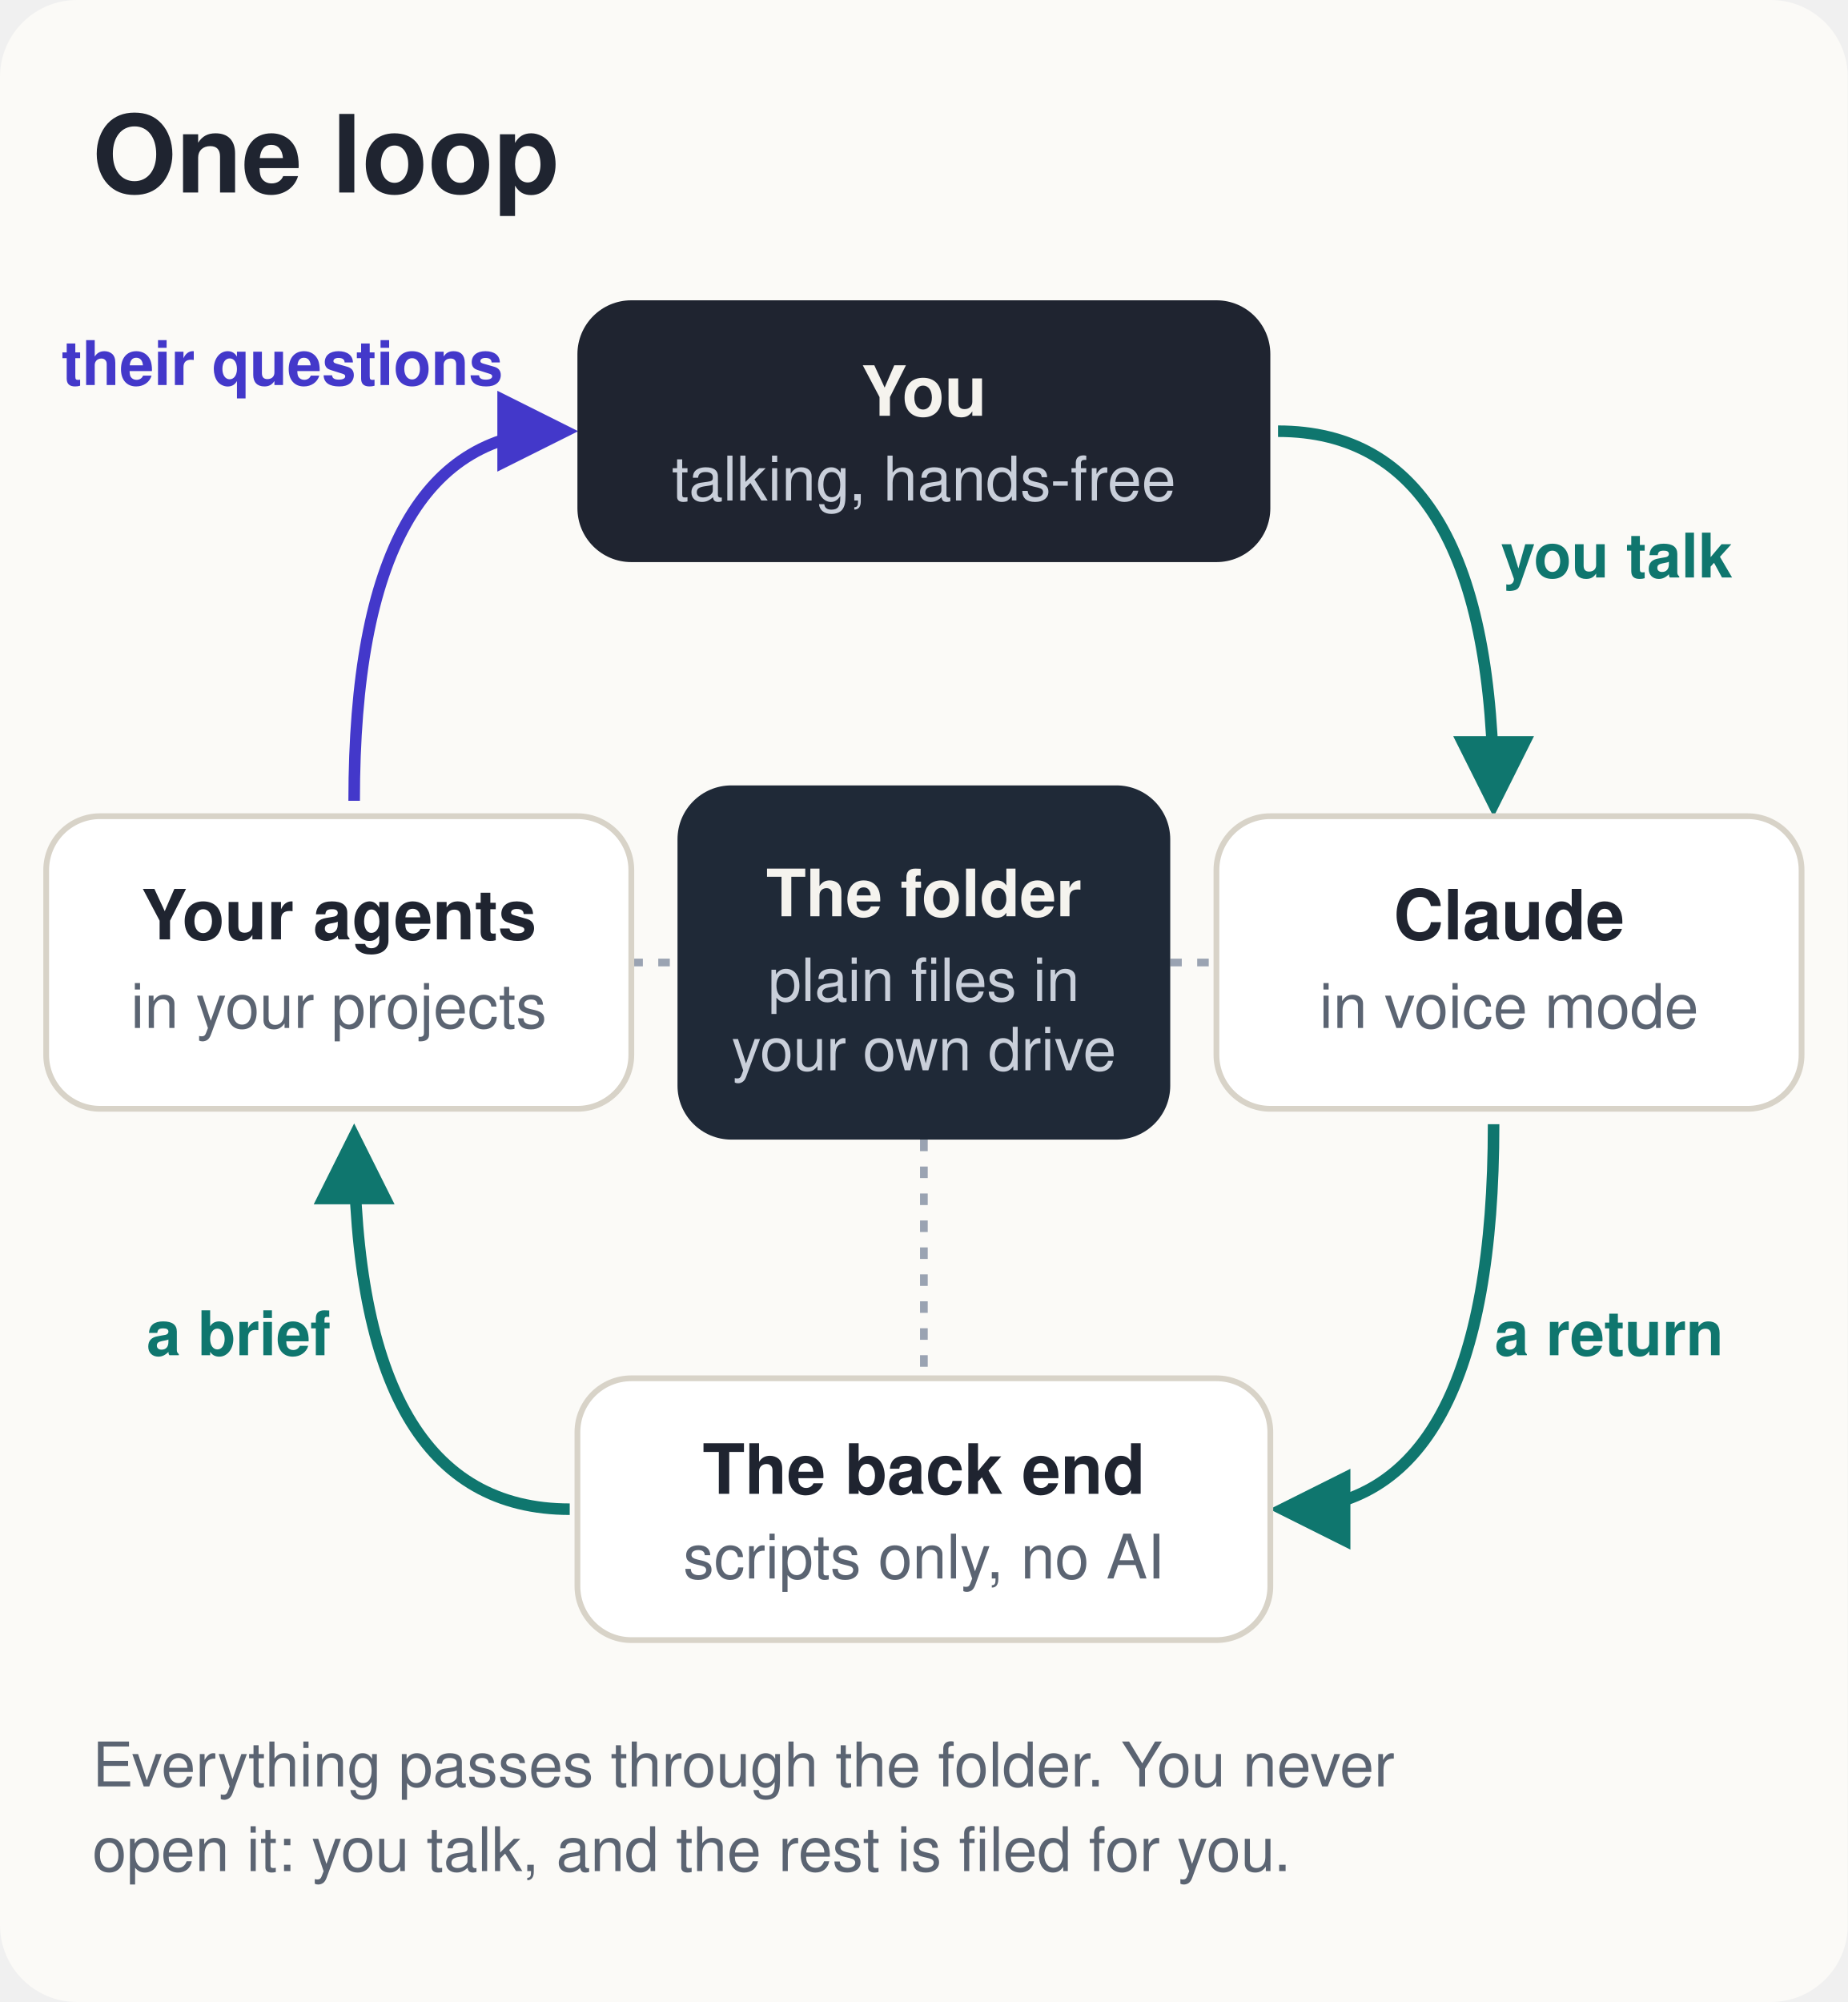
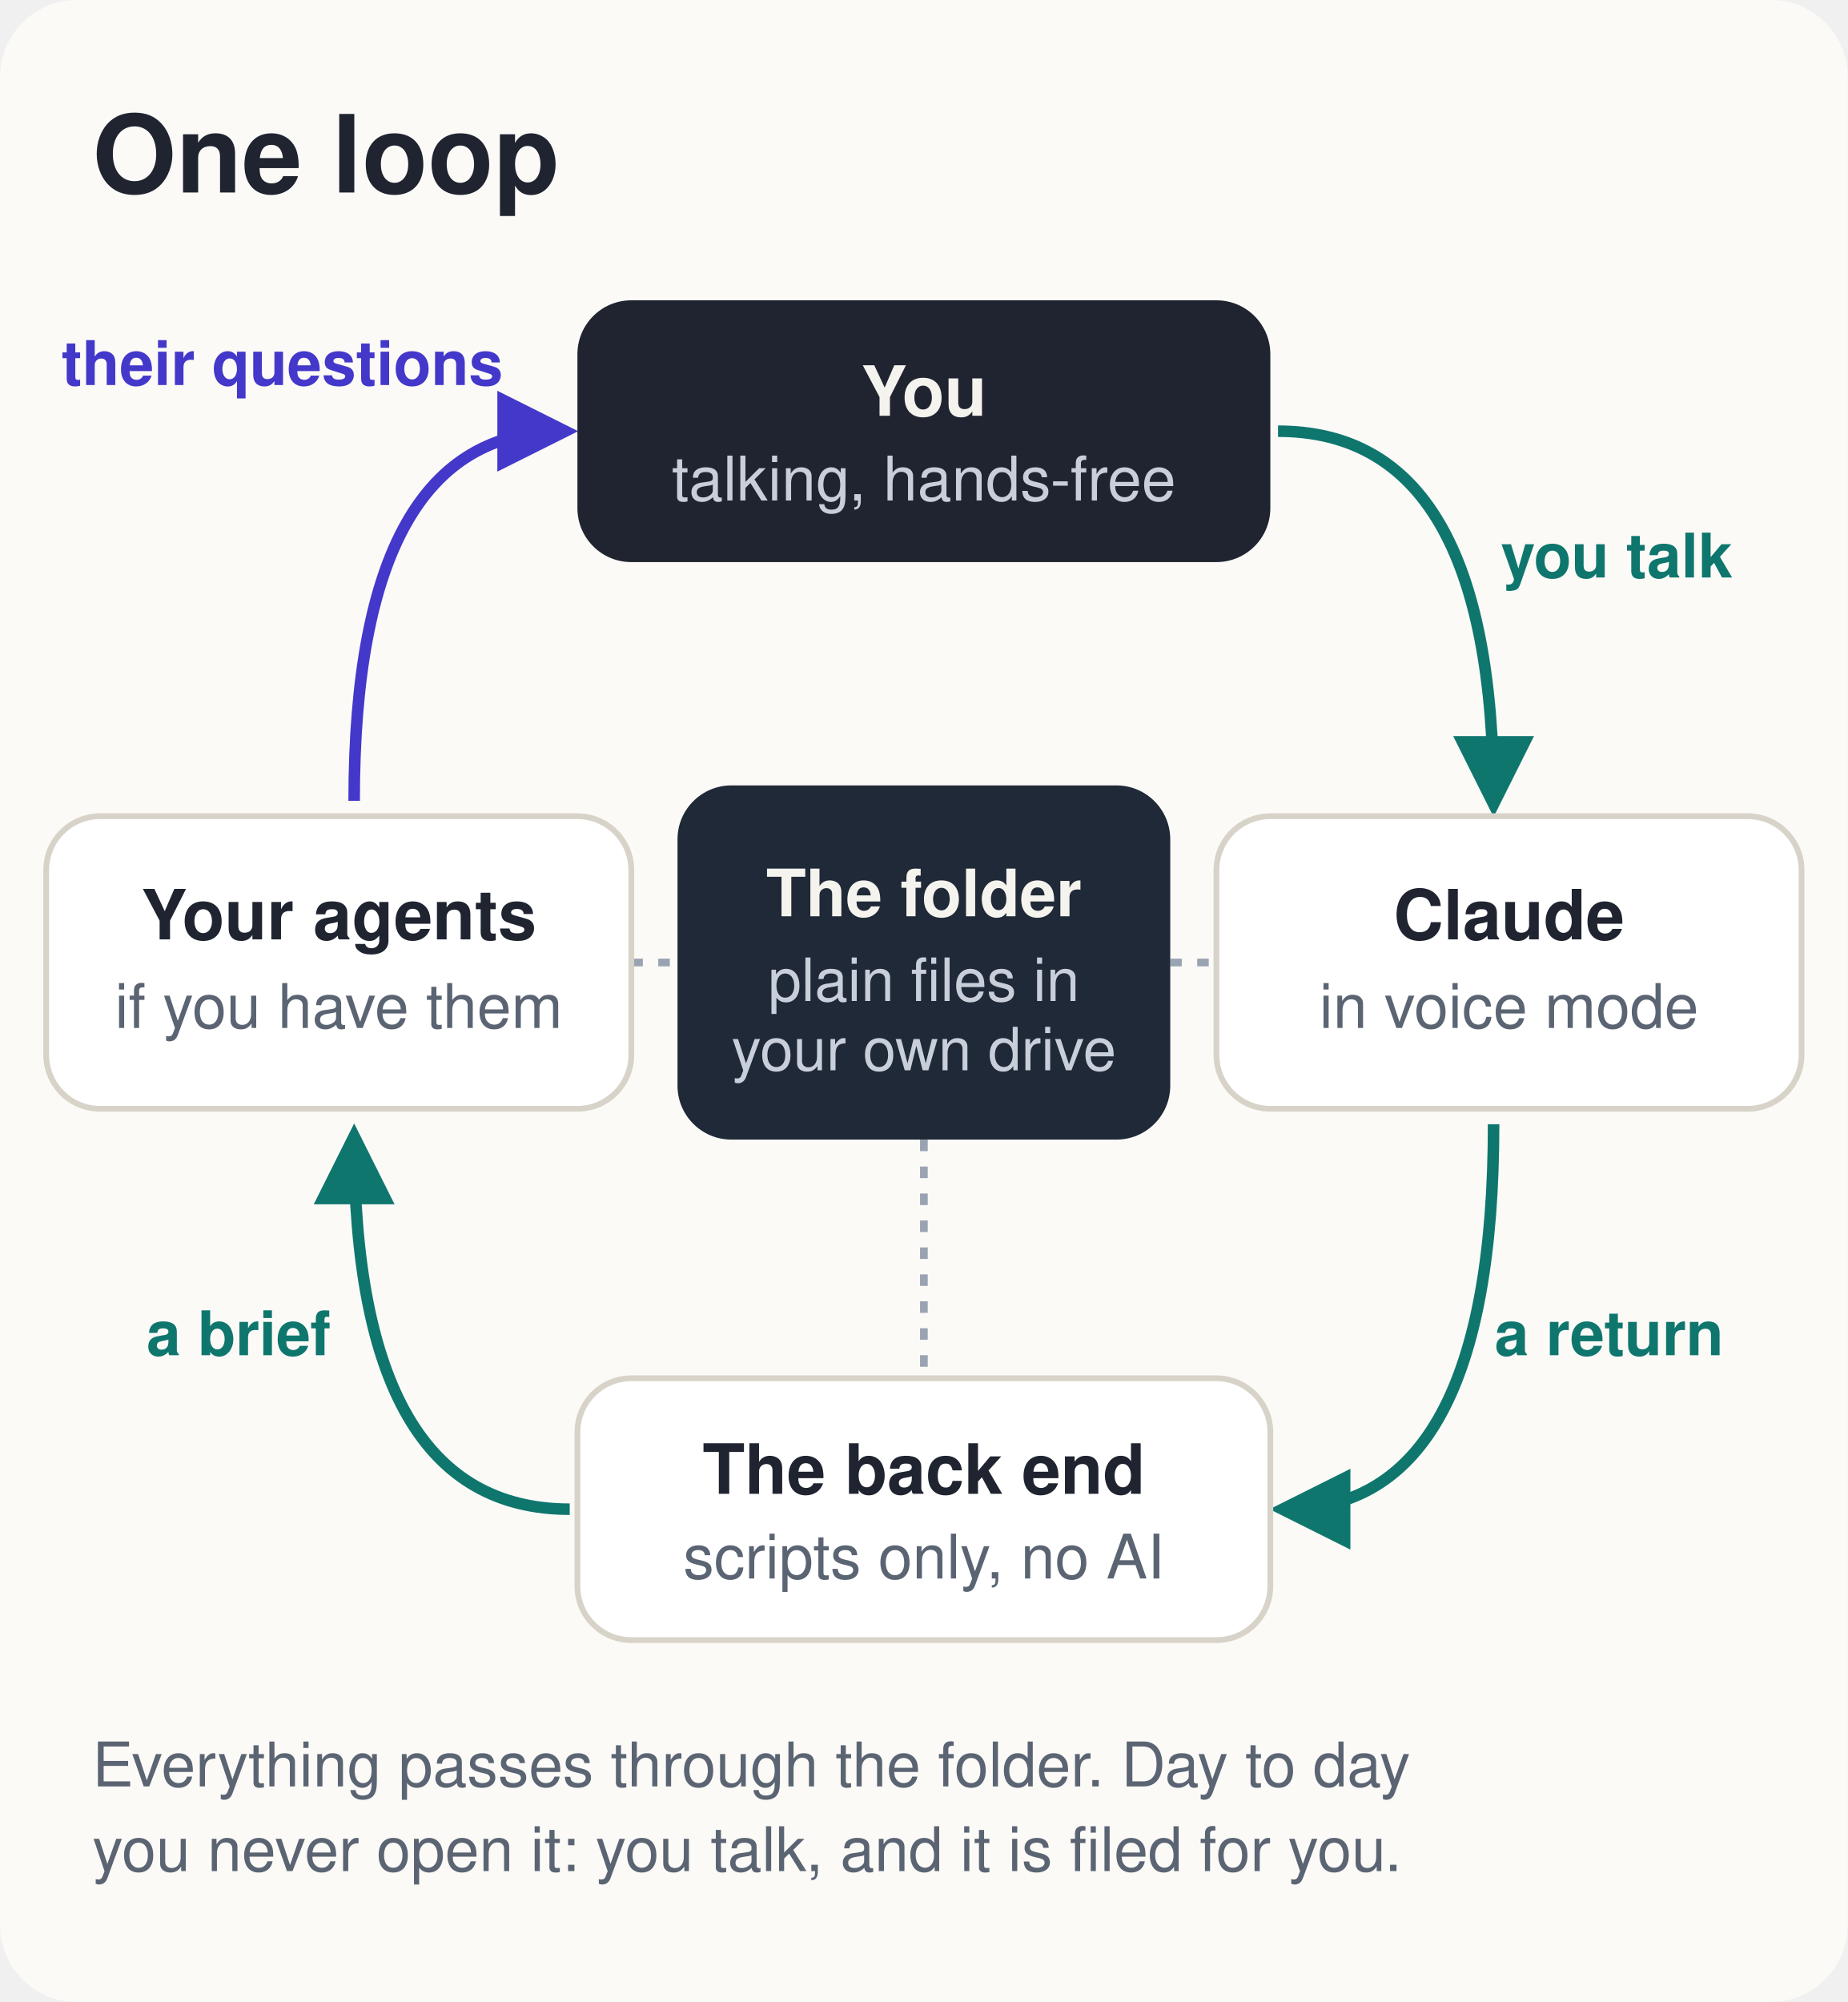
<svg xmlns="http://www.w3.org/2000/svg" viewBox="0 0 480 520" width="480" height="520" role="img" aria-labelledby="t d">
  <defs>
    <style>
      text { font-family: -apple-system, BlinkMacSystemFont, "Segoe UI", Helvetica, Arial, sans-serif; fill: #1F2430; text-anchor: middle; }
      .title { font-size: 28px; font-weight: 700; text-anchor: start; }
      .h { font-size: 18px; font-weight: 700; }
      .s { font-size: 16px; fill: #5B6472; }
      .card { fill: #FFFFFF; stroke: #D8D3C8; stroke-width: 1.5; }
      .go { font-size: 16px; font-weight: 700; fill: #0F766E; }
      .back { font-size: 16px; font-weight: 700; fill: #4338CA; }
      .arc { fill: none; stroke: #0F766E; stroke-width: 3; }
      .arcb { fill: none; stroke: #4338CA; stroke-width: 3; }
      .spoke { stroke: #9AA3B2; stroke-width: 2; stroke-dasharray: 3 4; }
      .foot { font-size: 16px; fill: #5B6472; text-anchor: start; }
    </style>
    <marker id="a" viewBox="0 0 10 10" refX="8" refY="5" markerWidth="7" markerHeight="7" orient="auto-start-reverse">
      <path d="M0 0 L10 5 L0 10 Z" fill="#0F766E" />
    </marker>
    <marker id="b" viewBox="0 0 10 10" refX="8" refY="5" markerWidth="7" markerHeight="7" orient="auto-start-reverse">
      <path d="M0 0 L10 5 L0 10 Z" fill="#4338CA" />
    </marker>
  </defs>
  <rect x="0" y="0" width="480" height="520" rx="20" fill="#FBFAF7" />
  <text x="24" y="50" class="title">One loop</text>
  <path d="M332 112 Q388 112 388 208" class="arc" marker-end="url(#a)" />
  <path d="M388 292 Q388 392 334 392" class="arc" marker-end="url(#a)" />
  <path d="M148 392 Q92 392 92 296" class="arc" marker-end="url(#a)" />
  <path d="M92 208 Q92 112 146 112" class="arcb" marker-end="url(#b)" />
  <text x="420" y="150" class="go">you talk</text>
  <text x="418" y="352" class="go">a return</text>
  <text x="62" y="352" class="go">a brief</text>
  <text x="16" y="100" class="back" style="text-anchor:start">their questions</text>
  <line x1="164" y1="250" x2="176" y2="250" class="spoke" />
  <line x1="304" y1="250" x2="316" y2="250" class="spoke" />
  <line x1="240" y1="296" x2="240" y2="358" class="spoke" />
  <rect x="150" y="78" width="180" height="68" rx="14" fill="#1F2430" />
  <text x="240" y="108" class="h" style="fill:#F5F3EE">You</text>
  <text x="240" y="130" class="s" style="fill:#C9CFDA">talking, hands-free</text>
  <rect x="316" y="212" width="152" height="76" rx="14" class="card" />
  <text x="392" y="244" class="h">Claude</text>
  <text x="392" y="267" class="s">in voice mode</text>
  <rect x="150" y="358" width="180" height="68" rx="14" class="card" />
  <text x="240" y="388" class="h">The back end</text>
  <text x="240" y="410" class="s">scripts only, no AI</text>
  <rect x="12" y="212" width="152" height="76" rx="14" class="card" />
  <text x="88" y="244" class="h">Your agents</text>
-   <text x="88" y="267" class="s">in your projects</text>
+   <text x="88" y="267" class="s">if you have them</text>
  <rect x="176" y="204" width="128" height="92" rx="14" fill="#1F2937" />
  <text x="240" y="238" class="h" style="fill:#F5F3EE;font-size:17px">The folder</text>
  <text x="240" y="260" class="s" style="fill:#C9CFDA;font-size:15.5px">plain files in</text>
  <text x="240" y="278" class="s" style="fill:#C9CFDA;font-size:15.5px">your own drive</text>
-   <text x="24" y="464" class="foot">Everything passes through the folder. You never</text>
-   <text x="24" y="486" class="foot">open it: you talk, and the rest is filed for you.</text>
+   <text x="24" y="464" class="foot">Everything passes through the folder. Day to day</text>
+   <text x="24" y="486" class="foot">you never open it: you talk, and it is filed for you.</text>
</svg>
